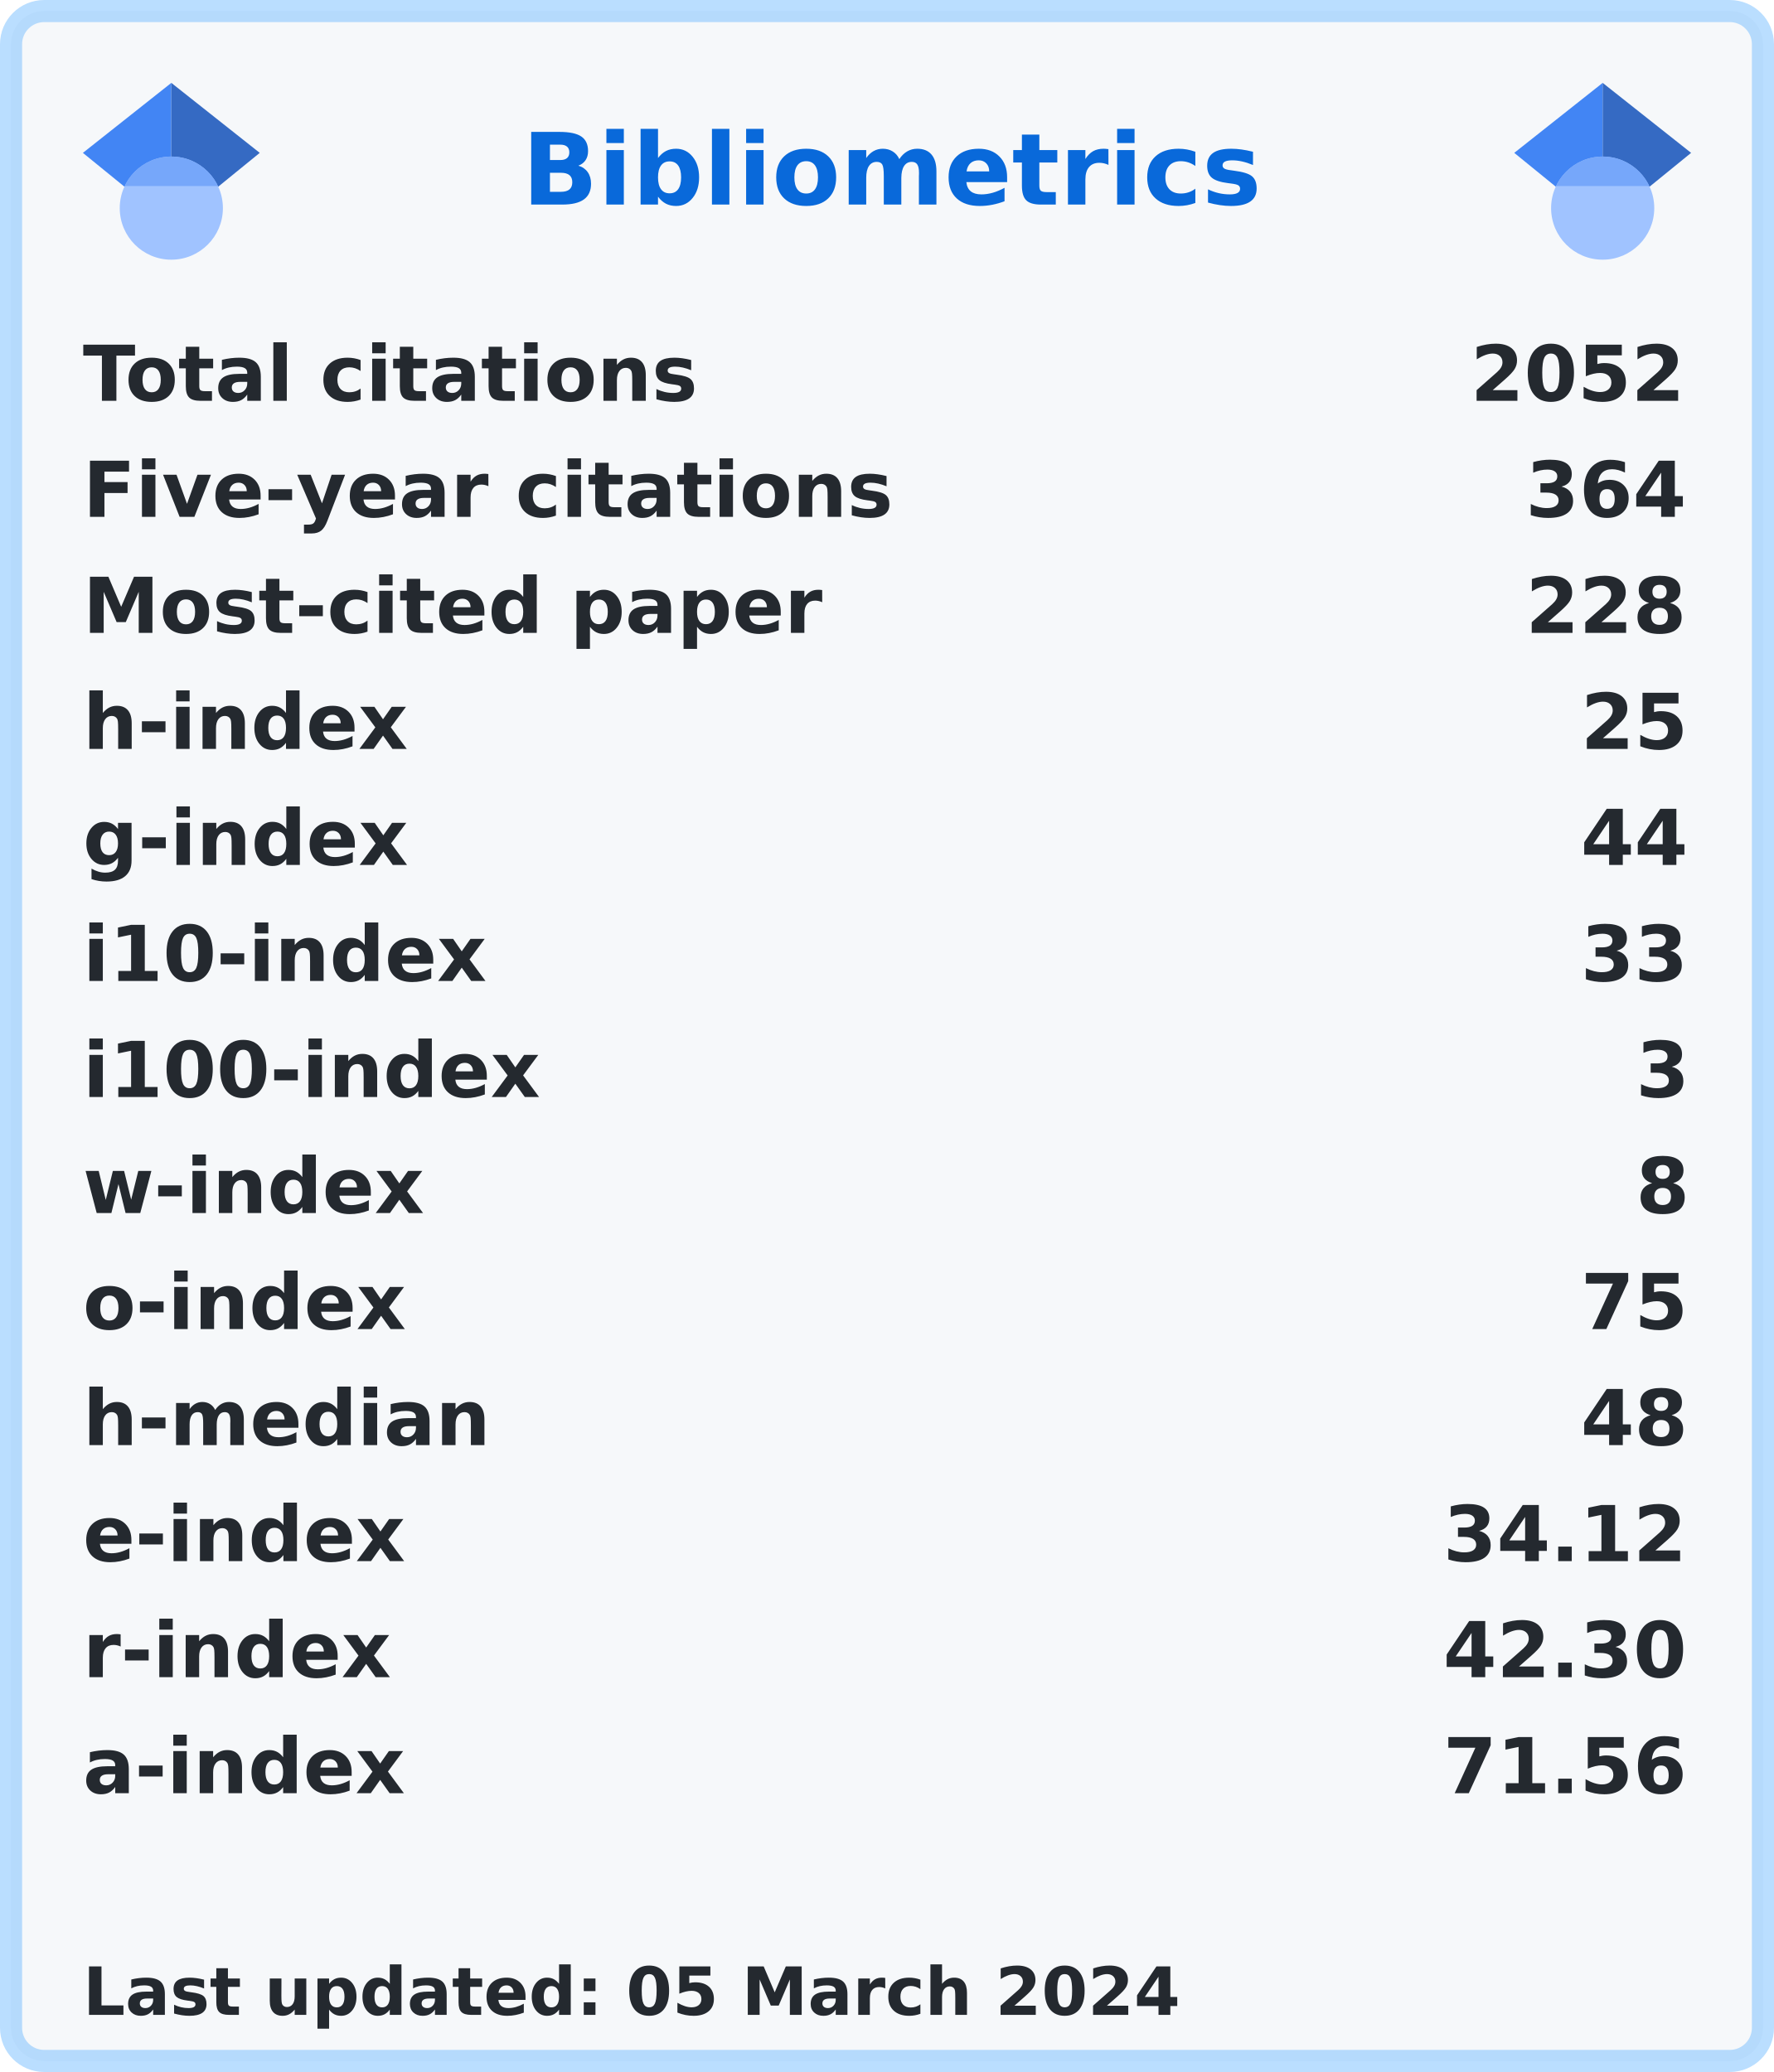
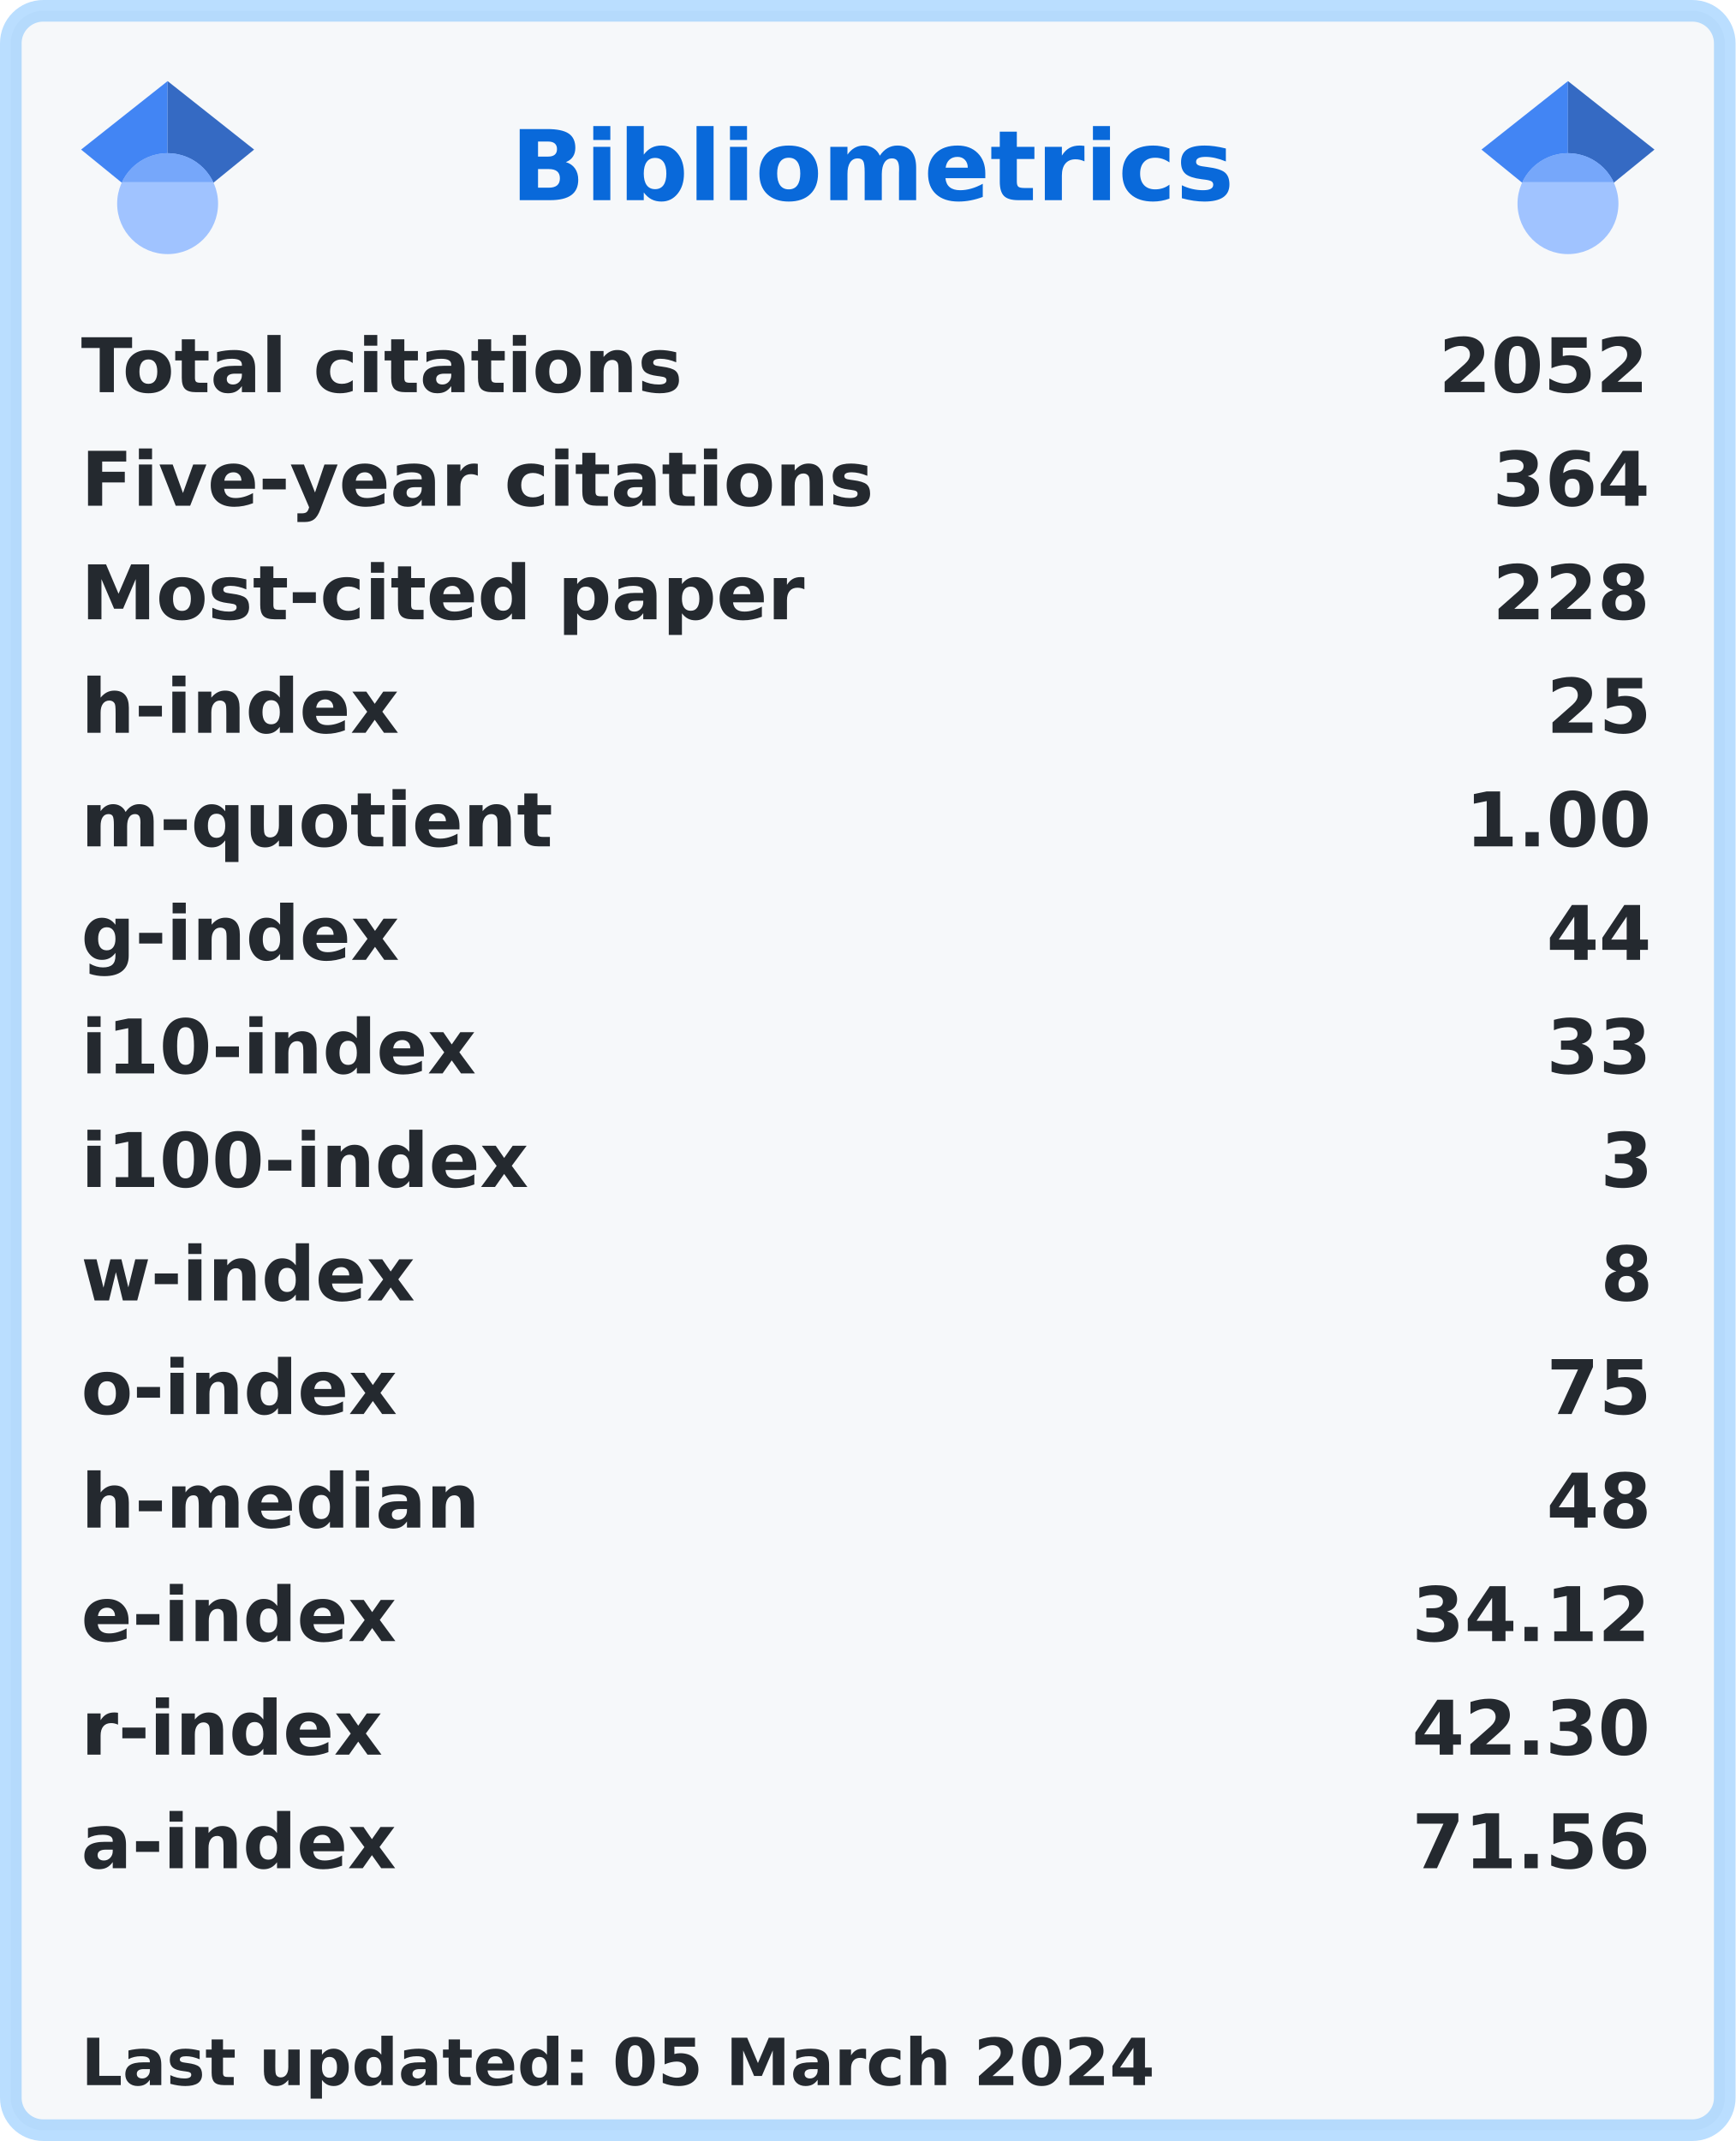
- <svg xmlns="http://www.w3.org/2000/svg" width="321" height="375" viewBox="0 0 321 375" lang="en" xml:lang="en">
-   <rect x="2" y="2" stroke-width="4" rx="6" width="317" height="371" stroke="rgba(84,174,255,0.4)" fill="#f6f8fa" />
+ <svg xmlns="http://www.w3.org/2000/svg" width="321" height="396" viewBox="0 0 321 396" lang="en" xml:lang="en">
+   <rect x="2" y="2" stroke-width="4" rx="6" width="317" height="392" stroke="rgba(84,174,255,0.4)" fill="#f6f8fa" />
  <g font-weight="600" font-size="110pt" font-family="Verdana,Geneva,DejaVu Sans,sans-serif" text-rendering="geometricPrecision">
    <text x="768" y="301" lengthAdjust="spacingAndGlyphs" textLength="1074" transform="scale(0.123)" fill="#0969da">Bibliometrics</text>
    <g fill="#24292f">
      <g transform="translate(15, 60)">
        <g transform="scale(0.095)">
          <text lengthAdjust="spacingAndGlyphs" textLength="1170" x="0" y="132">Total citations</text>
          <text lengthAdjust="spacingAndGlyphs" textLength="420" x="2643" y="132">2052</text>
        </g>
      </g>
      <g transform="translate(15, 81)">
        <g transform="scale(0.095)">
          <text lengthAdjust="spacingAndGlyphs" textLength="1524" x="0" y="132">Five-year citations</text>
          <text lengthAdjust="spacingAndGlyphs" textLength="315" x="2748" y="132">364</text>
        </g>
      </g>
      <g transform="translate(15, 102)">
        <g transform="scale(0.095)">
          <text lengthAdjust="spacingAndGlyphs" textLength="1395" x="0" y="132">Most-cited paper</text>
          <text lengthAdjust="spacingAndGlyphs" textLength="315" x="2748" y="132">228</text>
        </g>
      </g>
      <g transform="translate(15, 123)">
        <g transform="scale(0.095)">
          <text lengthAdjust="spacingAndGlyphs" textLength="621" x="0" y="132">h-index</text>
          <text lengthAdjust="spacingAndGlyphs" textLength="210" x="2853" y="132">25</text>
        </g>
      </g>
      <g transform="translate(15, 144)">
        <g transform="scale(0.095)">
+           <text lengthAdjust="spacingAndGlyphs" textLength="914" x="0" y="132">m-quotient</text>
+           <text lengthAdjust="spacingAndGlyphs" textLength="368" x="2695" y="132">1.00</text>
+         </g>
+       </g>
+       <g transform="translate(15, 165)">
+         <g transform="scale(0.095)">
          <text lengthAdjust="spacingAndGlyphs" textLength="621" x="0" y="132">g-index</text>
          <text lengthAdjust="spacingAndGlyphs" textLength="210" x="2853" y="132">44</text>
        </g>
      </g>
-       <g transform="translate(15, 165)">
+       <g transform="translate(15, 186)">
        <g transform="scale(0.095)">
          <text lengthAdjust="spacingAndGlyphs" textLength="772" x="0" y="132">i10-index</text>
          <text lengthAdjust="spacingAndGlyphs" textLength="210" x="2853" y="132">33</text>
        </g>
      </g>
-       <g transform="translate(15, 186)">
+       <g transform="translate(15, 207)">
        <g transform="scale(0.095)">
          <text lengthAdjust="spacingAndGlyphs" textLength="878" x="0" y="132">i100-index</text>
          <text lengthAdjust="spacingAndGlyphs" textLength="105" x="2958" y="132">3</text>
        </g>
      </g>
-       <g transform="translate(15, 207)">
+       <g transform="translate(15, 228)">
        <g transform="scale(0.095)">
          <text lengthAdjust="spacingAndGlyphs" textLength="651" x="0" y="132">w-index</text>
          <text lengthAdjust="spacingAndGlyphs" textLength="105" x="2958" y="132">8</text>
        </g>
      </g>
-       <g transform="translate(15, 228)">
+       <g transform="translate(15, 249)">
        <g transform="scale(0.095)">
          <text lengthAdjust="spacingAndGlyphs" textLength="618" x="0" y="132">o-index</text>
          <text lengthAdjust="spacingAndGlyphs" textLength="210" x="2853" y="132">75</text>
        </g>
      </g>
-       <g transform="translate(15, 249)">
+       <g transform="translate(15, 270)">
        <g transform="scale(0.095)">
          <text lengthAdjust="spacingAndGlyphs" textLength="784" x="0" y="132">h-median</text>
          <text lengthAdjust="spacingAndGlyphs" textLength="210" x="2853" y="132">48</text>
        </g>
      </g>
-       <g transform="translate(15, 270)">
+       <g transform="translate(15, 291)">
        <g transform="scale(0.095)">
          <text lengthAdjust="spacingAndGlyphs" textLength="618" x="0" y="132">e-index</text>
          <text lengthAdjust="spacingAndGlyphs" textLength="472" x="2591" y="132">34.12</text>
        </g>
      </g>
-       <g transform="translate(15, 291)">
+       <g transform="translate(15, 312)">
        <g transform="scale(0.095)">
          <text lengthAdjust="spacingAndGlyphs" textLength="584" x="0" y="132">r-index</text>
          <text lengthAdjust="spacingAndGlyphs" textLength="472" x="2591" y="132">42.30</text>
        </g>
      </g>
-       <g transform="translate(15, 312)">
+       <g transform="translate(15, 333)">
        <g transform="scale(0.095)">
          <text lengthAdjust="spacingAndGlyphs" textLength="616" x="0" y="132">a-index</text>
          <text lengthAdjust="spacingAndGlyphs" textLength="472" x="2591" y="132">71.56</text>
        </g>
      </g>
-       <g transform="translate(15, 354)">
+       <g transform="translate(15, 375)">
        <g transform="scale(0.082)">
          <text lengthAdjust="spacingAndGlyphs" textLength="2425" x="0" y="130">Last updated: 05 March 2024</text>
        </g>
      </g>
      <svg x="15" y="15" width="32" height="32" viewBox="0 0 512 512">
        <path fill="#4285f4" d="M256 411.12L0 202.667 256 0z" />
        <path fill="#356ac3" d="M256 411.12l256-208.453L256 0z" />
        <circle fill="#a0c3ff" cx="256" cy="362.667" r="149.333" />
        <path fill="#76a7fa" d="M121.037 298.667c23.968-50.453 75.392-85.334 134.963-85.334s110.995 34.881 134.963 85.334H121.037z" />
      </svg>
      <svg x="274" y="15" width="32" height="32" viewBox="0 0 512 512">
        <path fill="#4285f4" d="M256 411.12L0 202.667 256 0z" />
        <path fill="#356ac3" d="M256 411.12l256-208.453L256 0z" />
        <circle fill="#a0c3ff" cx="256" cy="362.667" r="149.333" />
        <path fill="#76a7fa" d="M121.037 298.667c23.968-50.453 75.392-85.334 134.963-85.334s110.995 34.881 134.963 85.334H121.037z" />
      </svg>
    </g>
  </g>
</svg>
